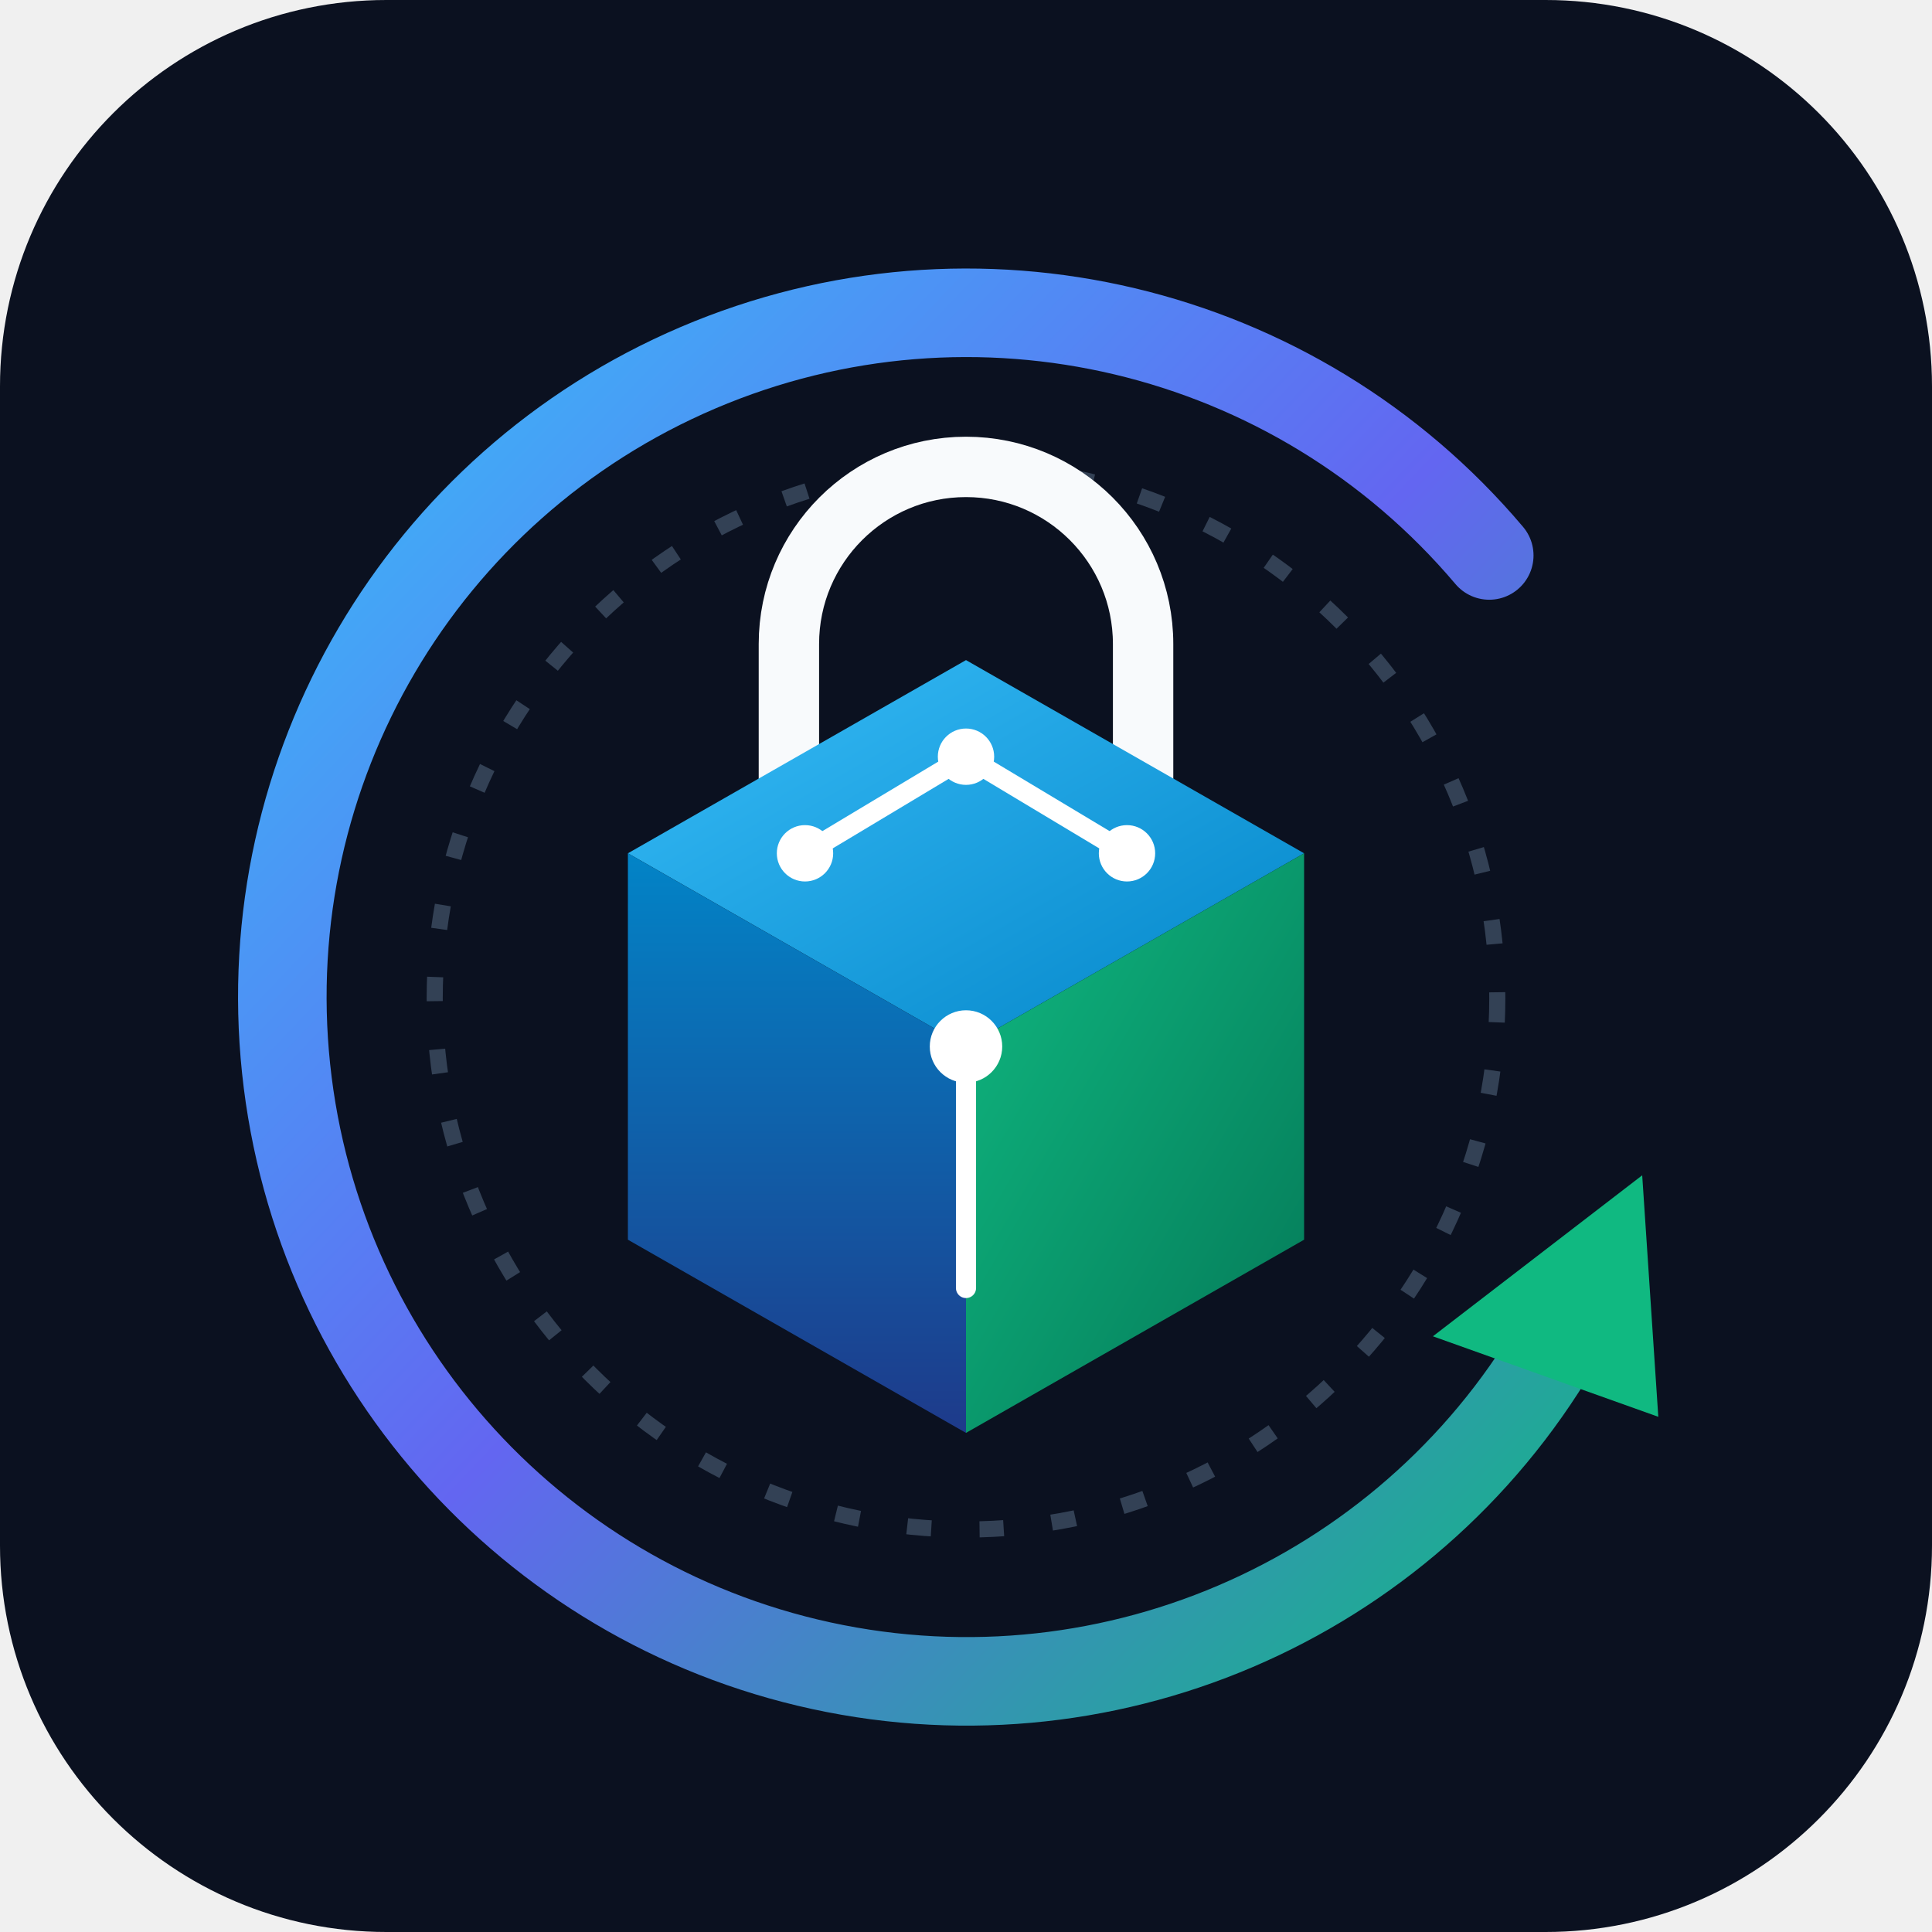
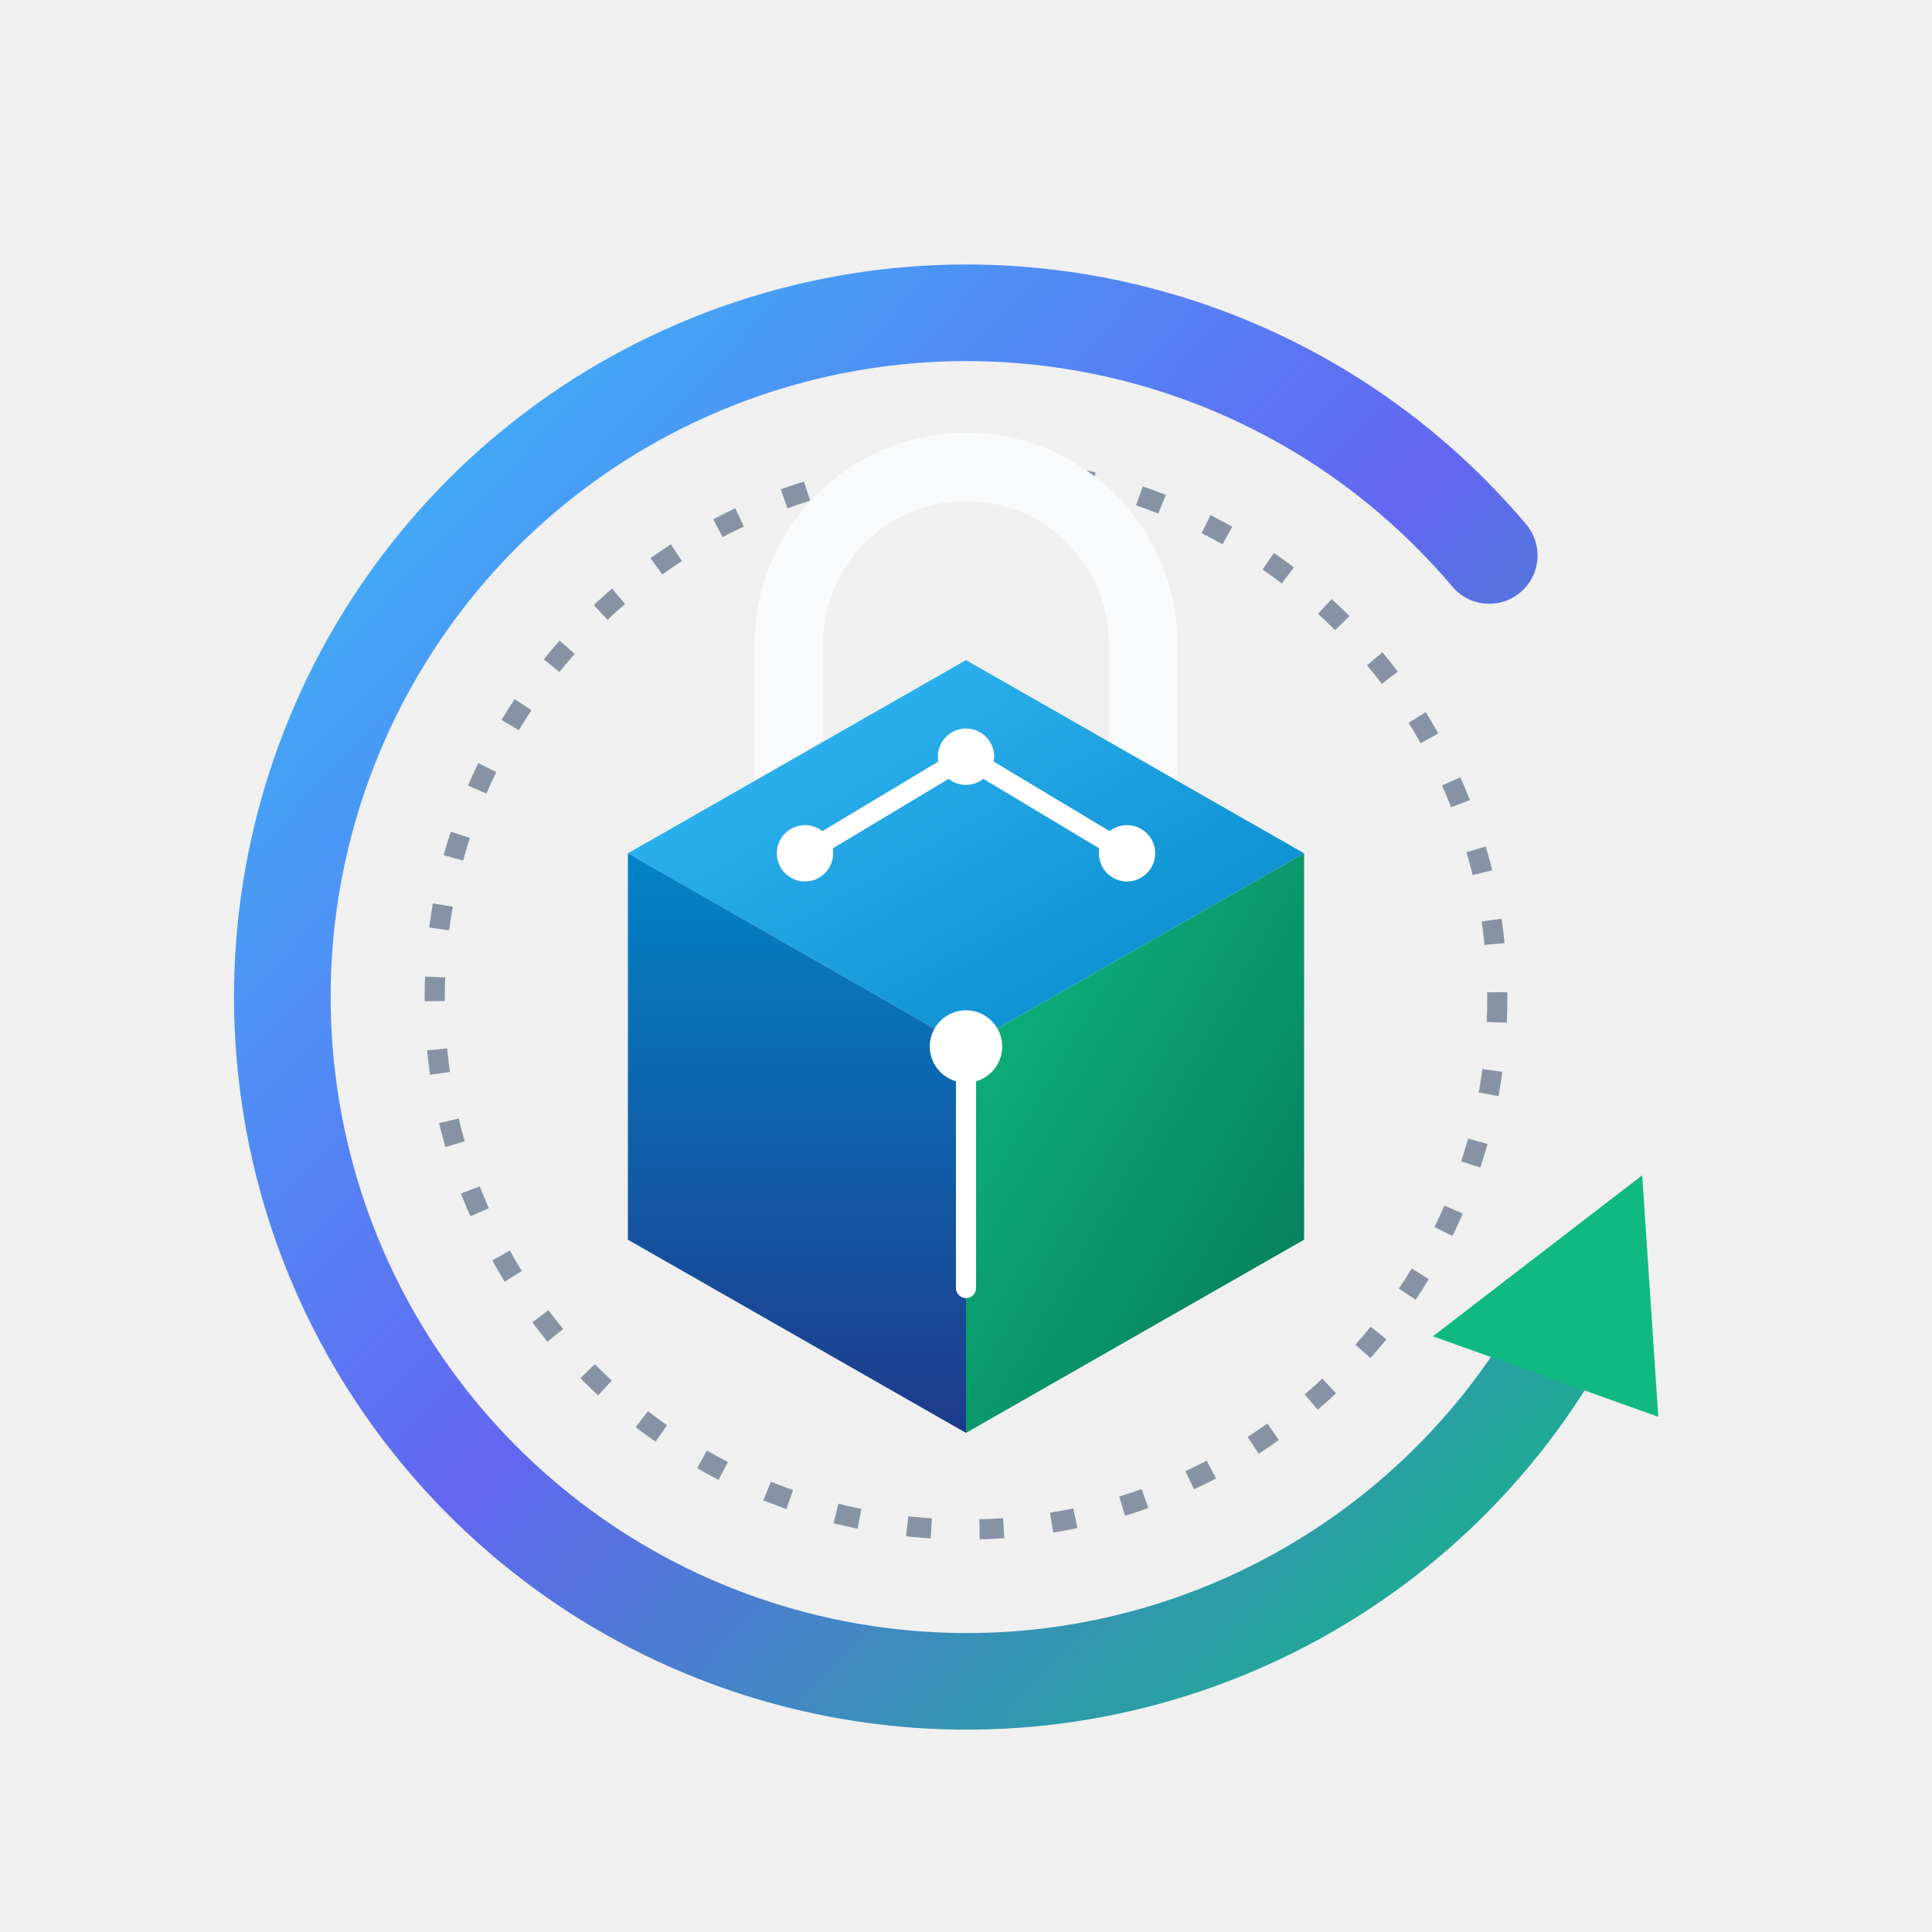
<svg xmlns="http://www.w3.org/2000/svg" viewBox="0 0 240 240" width="240" height="240">
  <defs>
+     <style>
+       .fav-shackle { stroke: #F8FAFC; }
+       .fav-orbit { stroke: #64748B; opacity: 0.75; }
+       @media (prefers-color-scheme: light) {
+         .fav-shackle { stroke: #1E293B; }
+         .fav-orbit { stroke: #94A3B8; opacity: 0.9; }
+       }
+     </style>
    <linearGradient id="tfD_fav" x1="0%" y1="0%" x2="100%" y2="100%">
      <stop offset="0%" stop-color="#38BDF8" />
      <stop offset="100%" stop-color="#0284C7" />
    </linearGradient>
    <linearGradient id="lfD_fav" x1="0%" y1="0%" x2="0%" y2="100%">
      <stop offset="0%" stop-color="#0284C7" />
      <stop offset="100%" stop-color="#1E3A8A" />
    </linearGradient>
    <linearGradient id="rfD_fav" x1="0%" y1="0%" x2="100%" y2="100%">
      <stop offset="0%" stop-color="#10B981" />
      <stop offset="100%" stop-color="#047857" />
    </linearGradient>
    <linearGradient id="rgD_fav" x1="0%" y1="0%" x2="100%" y2="100%">
      <stop offset="0%" stop-color="#38BDF8" />
      <stop offset="50%" stop-color="#6366F1" />
      <stop offset="100%" stop-color="#10B981" />
    </linearGradient>
  </defs>
-   <rect width="240" height="240" rx="48" fill="#0B1120" />
  <g transform="translate(120, 124)">
-     <path d="M 65,-55 A 85,85 0 1,0 75,40" fill="none" stroke="url(#rgD_fav)" stroke-width="11" stroke-linecap="round" />
+     <path d="M 65,-55 A 85,85 0 1,0 75,40" fill="none" stroke="url(#rgD_fav)" stroke-width="12" stroke-linecap="round" />
    <polygon points="84,22 86,52 58,42" fill="#10B981" />
-     <circle cx="0" cy="0" r="66" fill="none" stroke="#334155" stroke-width="2" stroke-dasharray="3 6" />
-     <path d="M -22,-25 V -44 A 22,22 0 0,1 22,-44 V -25" fill="none" stroke="#F8FAFC" stroke-width="7.5" stroke-linecap="round" />
+     <circle class="fav-orbit" cx="0" cy="0" r="66" fill="none" stroke-width="2.5" stroke-dasharray="3 6" />
+     <path class="fav-shackle" d="M -22,-25 V -44 A 22,22 0 0,1 22,-44 V -25" fill="none" stroke-width="8.5" stroke-linecap="round" />
    <polygon points="0,-42 42,-18 0,6 -42,-18" fill="url(#tfD_fav)" />
    <polygon points="-42,-18 0,6 0,54 -42,30" fill="url(#lfD_fav)" />
    <polygon points="0,6 42,-18 42,30 0,54" fill="url(#rfD_fav)" />
    <polyline points="-20,-18 0,-30 20,-18" fill="none" stroke="#FFFFFF" stroke-width="2.5" stroke-linecap="round" />
    <line x1="0" y1="6" x2="0" y2="36" stroke="#FFFFFF" stroke-width="2.5" stroke-linecap="round" />
    <circle cx="0" cy="6" r="4.5" fill="#FFFFFF" />
    <circle cx="0" cy="-30" r="3.5" fill="#FFFFFF" />
    <circle cx="-20" cy="-18" r="3.5" fill="#FFFFFF" />
    <circle cx="20" cy="-18" r="3.5" fill="#FFFFFF" />
  </g>
</svg>
